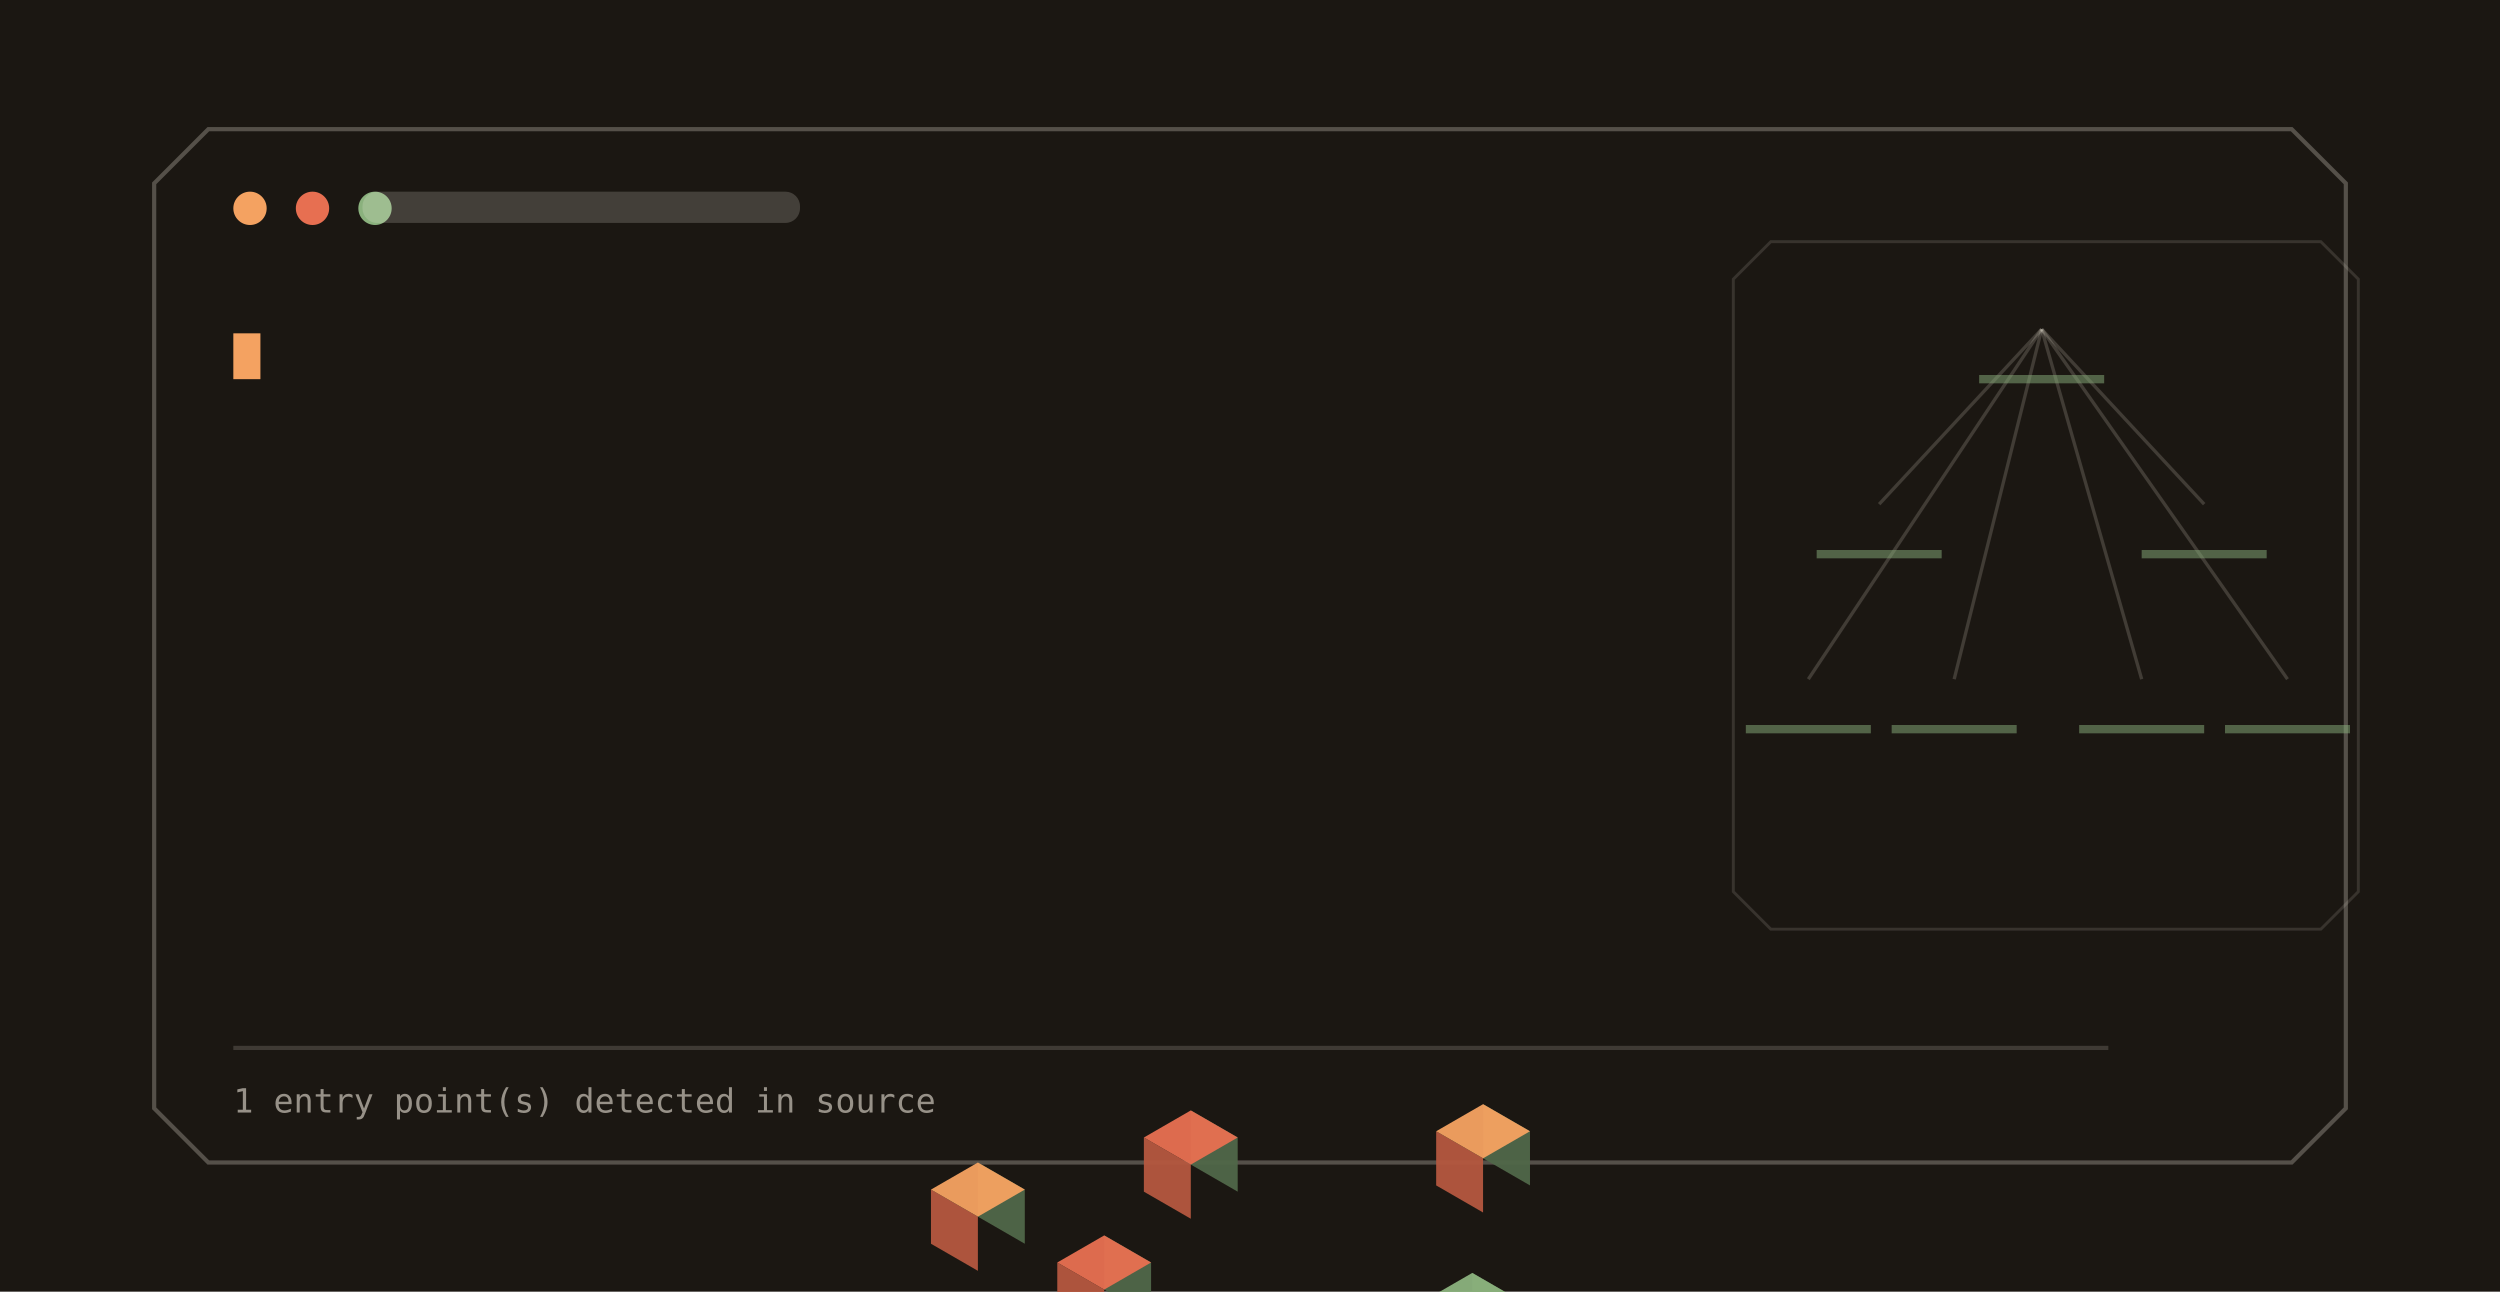
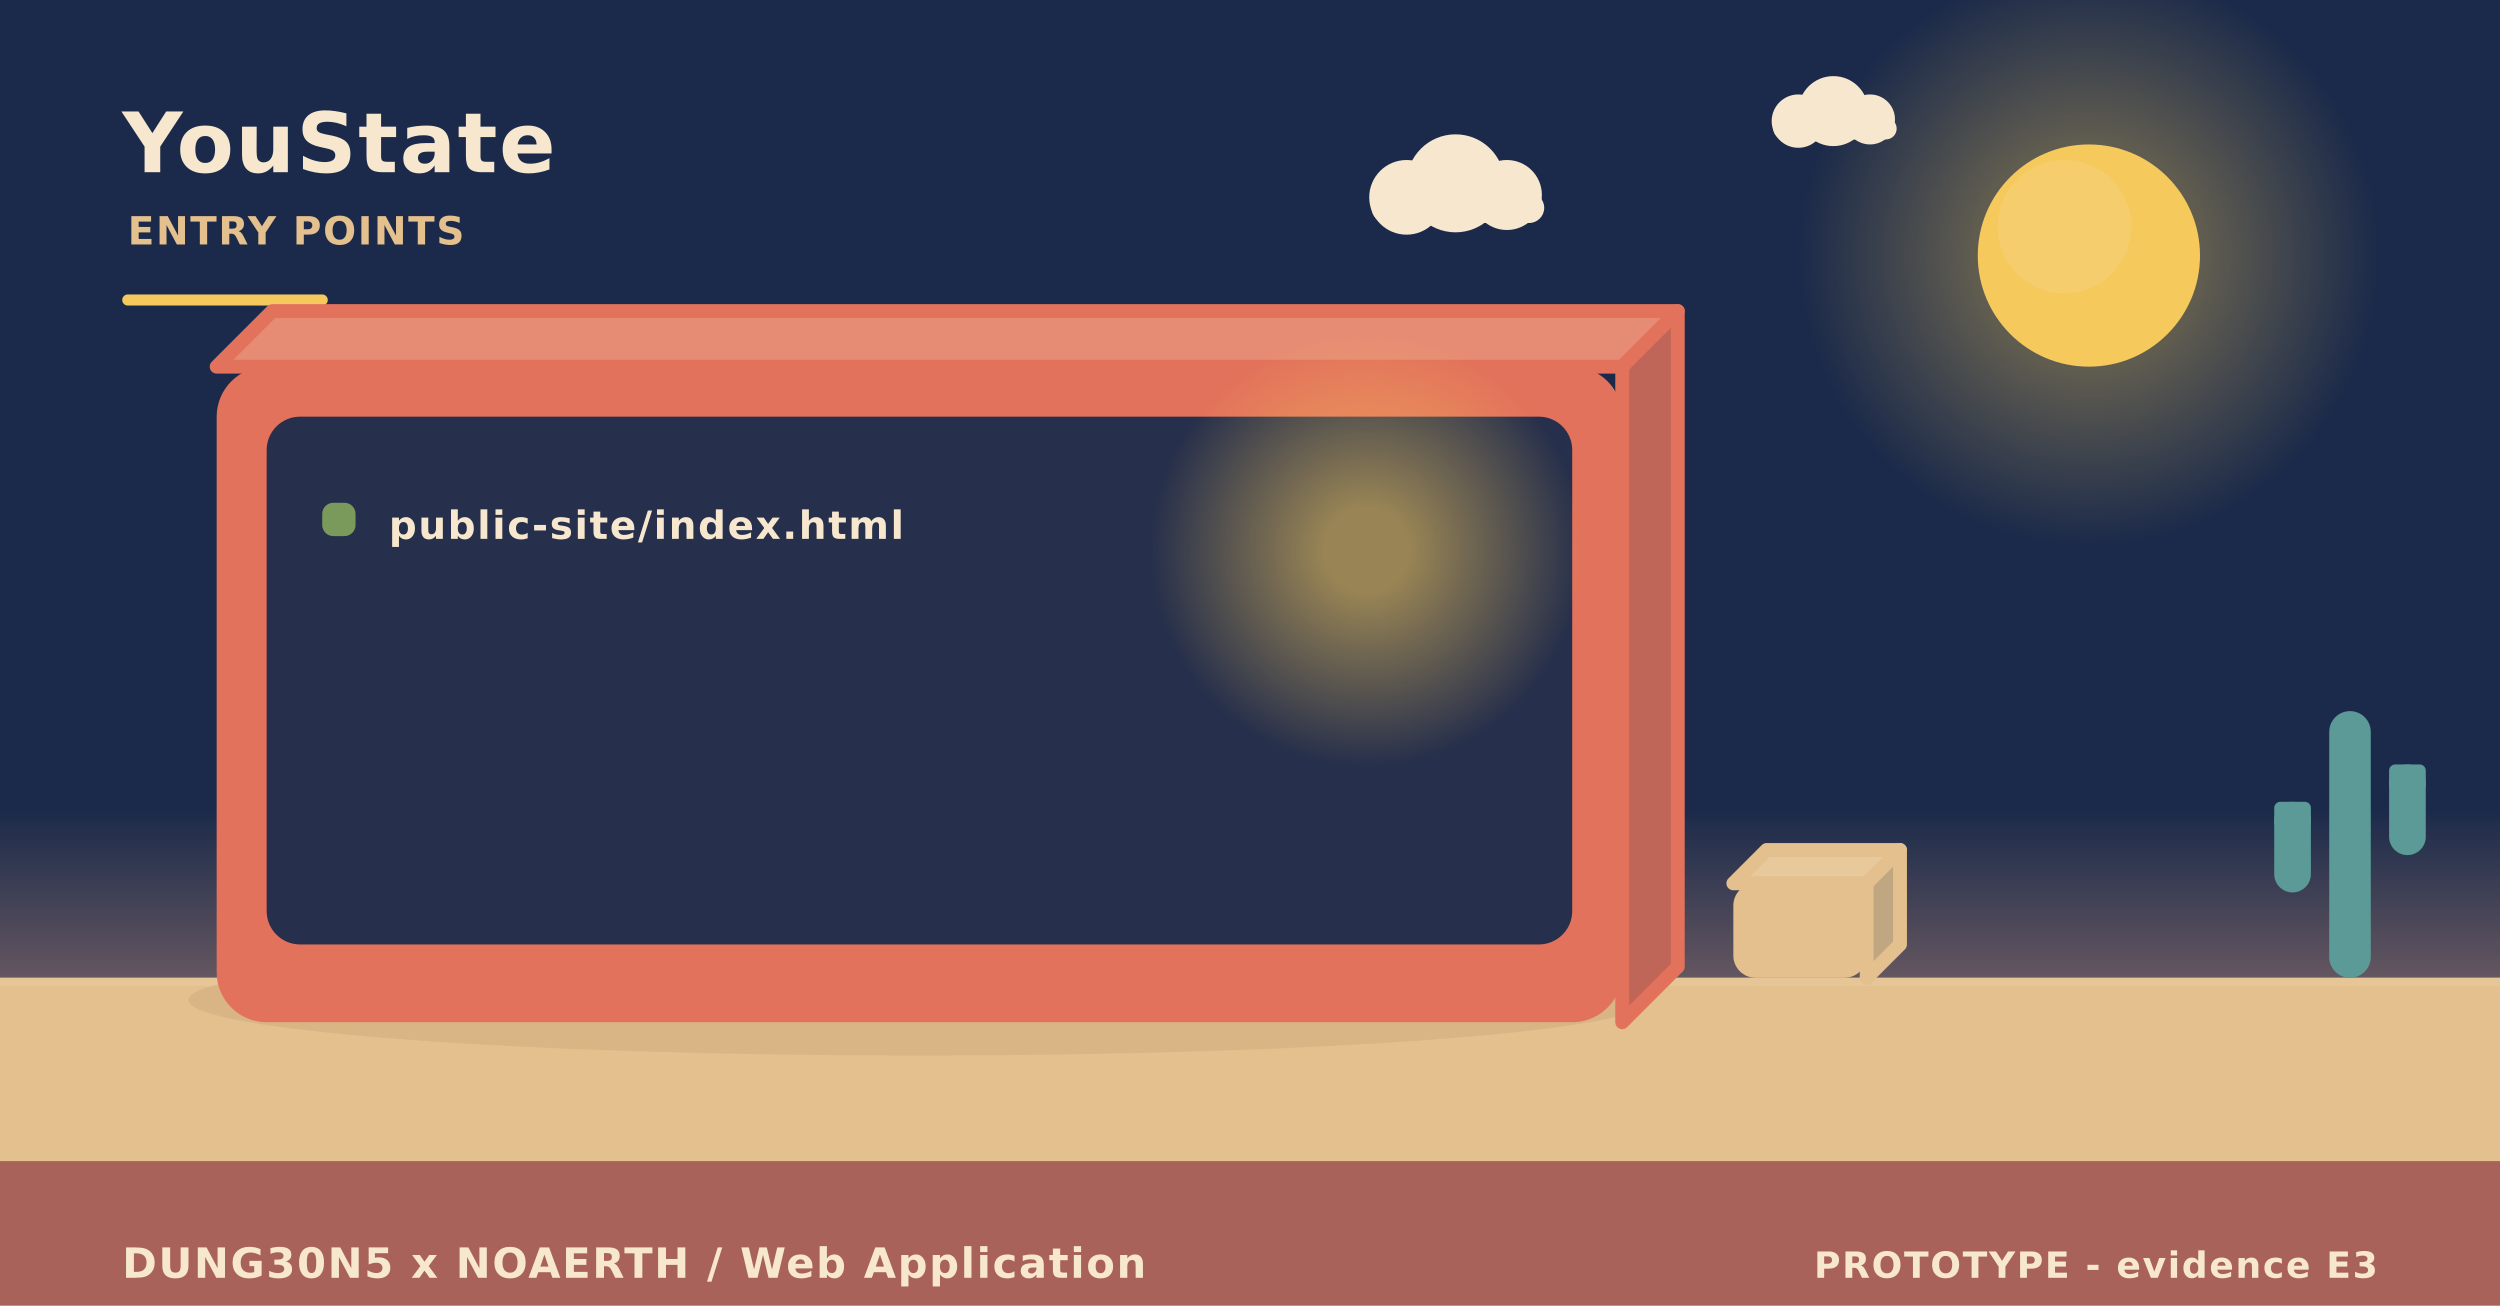
- <svg xmlns="http://www.w3.org/2000/svg" viewBox="0 0 1200 620" width="1200" height="620" role="img" aria-label="YouState command surface">
-   <rect width="1200" height="620" fill="#1b1712" />
-   <defs>
-     <linearGradient id="gt" x1="0" y1="0" x2="1" y2="1">
-       <stop offset="0%" stop-color="#f4a261" />
-       <stop offset="100%" stop-color="#e76f51" />
-     </linearGradient>
-   </defs>
-   <path d="M100.00,62.00 H1100.00 L1126.00,88.00 V532.00 L1100.00,558.00 H100.00 L74.00,532.00 V88.00 Z" fill="none" stroke="rgba(253,246,233,0.300)" stroke-width="2.00" opacity="0.85" />
-   <circle cx="120.00" cy="100.00" r="8.00" fill="#f4a261" opacity="1.00" />
-   <circle cx="150.00" cy="100.00" r="8.00" fill="#e76f51" opacity="1.00" />
-   <circle cx="180.00" cy="100.00" r="8.00" fill="#8ab17d" opacity="1.00" />
-   <rect x="174.00" y="92.00" width="210.00" height="15.00" rx="7.00" fill="rgba(253,246,233,0.180)" opacity="1.00" />
-   <text x="112" y="148" font-family="ui-monospace,SFMono-Regular,Menlo,monospace" font-size="21" fill="rgba(253,246,233,0.800)" opacity="0">public-site/index.html<animate attributeName="opacity" values="0;1;1;0" dur="1.5s" begin="0.0s" repeatCount="indefinite" />
-   </text>
-   <rect x="112" y="160" width="13" height="22" fill="#f4a261">
-     <animate attributeName="opacity" values="1;0;1" dur="1.05s" begin="0s" repeatCount="indefinite" />
-   </rect>
-   <path d="M850.00,116.00 H1114.00 L1132.00,134.00 V428.00 L1114.00,446.00 H850.00 L832.00,428.00 V134.00 Z" fill="none" stroke="rgba(253,246,233,0.180)" stroke-width="1.40" opacity="0.70" />
-   <line x1="980.00" y1="158.00" x2="902.00" y2="242.00" stroke="rgba(253,246,233,0.300)" stroke-width="1.60" opacity="0.55" />
-   <line x1="980.00" y1="158.00" x2="1058.00" y2="242.00" stroke="rgba(253,246,233,0.300)" stroke-width="1.60" opacity="0.55" />
-   <line x1="980.00" y1="158.00" x2="868.00" y2="326.00" stroke="rgba(253,246,233,0.300)" stroke-width="1.60" opacity="0.55" />
-   <line x1="980.00" y1="158.00" x2="938.00" y2="326.00" stroke="rgba(253,246,233,0.300)" stroke-width="1.60" opacity="0.55" />
-   <line x1="980.00" y1="158.00" x2="1028.00" y2="326.00" stroke="rgba(253,246,233,0.300)" stroke-width="1.60" opacity="0.55" />
-   <line x1="980.00" y1="158.00" x2="1098.00" y2="326.00" stroke="rgba(253,246,233,0.300)" stroke-width="1.60" opacity="0.55" />
-   <polygon points="711.87,556.00 734.39,569.00 734.39,543.00 711.87,530.00" fill="#506748" opacity="0.95" />
-   <polygon points="689.36,569.00 711.87,582.00 711.87,556.00 689.36,543.00" fill="#b4573f" opacity="0.95" />
-   <polygon points="711.87,530.00 734.39,543.00 711.87,556.00 689.36,543.00" fill="#f4a261" opacity="0.95" />
+ <svg xmlns="http://www.w3.org/2000/svg" width="900" height="470" viewBox="0 0 900 470" role="img" aria-label="YouState - how it is operated">
+   <linearGradient id="skyt" x1="0" y1="0" x2="0" y2="1">
+     <stop offset="0" stop-color="#1b2a4a" />
+     <stop offset="0.62" stop-color="#1b2a4a" />
+     <stop offset="1" stop-color="#f3ad8a" />
+   </linearGradient>
+   <rect width="900" height="470" fill="url(#skyt)" />
+   <radialGradient id="sunt">
+     <stop offset="0.35" stop-color="#f5c95c" stop-opacity="0.34" />
+     <stop offset="1" stop-color="#f5c95c" stop-opacity="0" />
+   </radialGradient>
+   <circle cx="752" cy="92" r="104" fill="url(#sunt)" />
+   <circle cx="752" cy="92" r="40" fill="#f5c95c" />
+   <circle cx="743.2" cy="81.6" r="24" fill="#f5d27e" opacity="0.5" />
  <g>
-     <rect x="950.00" y="180.00" width="60.00" height="4.00" rx="0.00" fill="rgba(138,177,125,0.500)" opacity="1.00" />
-     <animate attributeName="opacity" values="0.25;1.0;0.25" dur="10.2s" begin="0.0s" repeatCount="indefinite" />
+     <circle cx="524" cy="66" r="17.64" fill="#f6e7ce" />
+     <circle cx="506.36" cy="71.04" r="13.44" fill="#f6e7ce" />
+     <circle cx="542.48" cy="70.2" r="12.6" fill="#f6e7ce" />
+     <rect x="493.76" y="69.36" width="62.16" height="10.92" rx="5.46" fill="#f6e7ce" />
+     <animateTransform attributeName="transform" type="translate" values="0 0;24 0;0 0" dur="36s" begin="0s" repeatCount="indefinite" />
  </g>
-   <polygon points="571.58,559.00 594.09,572.00 594.09,546.00 571.58,533.00" fill="#506748" opacity="0.95" />
-   <polygon points="549.06,572.00 571.58,585.00 571.58,559.00 549.06,546.00" fill="#b4573f" opacity="0.95" />
-   <polygon points="571.58,533.00 594.09,546.00 571.58,559.00 549.06,546.00" fill="#e76f51" opacity="0.95" />
  <g>
-     <rect x="872.00" y="264.00" width="60.00" height="4.00" rx="0.00" fill="rgba(138,177,125,0.500)" opacity="1.00" />
-     <animate attributeName="opacity" values="0.25;1.0;0.25" dur="10.2s" begin="0.4s" repeatCount="indefinite" />
+     <circle cx="660" cy="40" r="12.6" fill="#f6e7ce" />
+     <circle cx="647.4" cy="43.6" r="9.6" fill="#f6e7ce" />
+     <circle cx="673.2" cy="43" r="9" fill="#f6e7ce" />
+     <rect x="638.4" y="42.4" width="44.4" height="7.8" rx="3.9" fill="#f6e7ce" />
+     <animateTransform attributeName="transform" type="translate" values="0 0;-18 0;0 0" dur="46s" begin="3s" repeatCount="indefinite" />
  </g>
-   <polygon points="706.68,637.00 729.19,650.00 729.19,624.00 706.68,611.00" fill="#506748" opacity="0.95" />
-   <polygon points="684.16,650.00 706.68,663.00 706.68,637.00 684.16,624.00" fill="#b4573f" opacity="0.95" />
-   <polygon points="706.68,611.00 729.19,624.00 706.68,637.00 684.16,624.00" fill="#8ab17d" opacity="0.95" />
+   <rect x="0" y="352" width="900" height="118" fill="#e3c08d" />
+   <rect x="0" y="352" width="900" height="3" fill="#e6c596" />
+   <text x="44" y="62" font-family="Verdana,DejaVu Sans,sans-serif" font-size="30" font-weight="700" letter-spacing="0.6" fill="#f6e7ce" text-anchor="start">YouState</text>
+   <text x="46" y="88" font-family="Verdana,DejaVu Sans,sans-serif" font-size="14" font-weight="700" letter-spacing="0.6" fill="#e3c08d" text-anchor="start">ENTRY POINTS</text>
+   <rect x="44" y="106" width="74" height="4" rx="2" fill="#f5c95c" />
+   <ellipse cx="331" cy="360" rx="263.2" ry="20" fill="rgba(138,90,68,0.11)" />
+   <path d="M78,132 L584,132 L604,112 L98,112 Z" fill="#e68c74" stroke="#e2725b" stroke-width="5" stroke-linejoin="round" />
+   <path d="M584,132 L604,112 L604,348 L584,368 Z" fill="#c06658" stroke="#e2725b" stroke-width="5" stroke-linejoin="round" />
+   <rect x="78" y="132" width="506" height="236" rx="18" fill="#e2725b" />
+   <rect x="96" y="150" width="470" height="190" rx="12" fill="#1b2a4a" opacity="0.94" />
+   <radialGradient id="lamp47650">
+     <stop offset="0.2" stop-color="#f5c95c" stop-opacity="0.55" />
+     <stop offset="1" stop-color="#f5c95c" stop-opacity="0" />
+   </radialGradient>
+   <circle cx="492" cy="198" r="78" fill="url(#lamp47650)" />
+   <rect x="116" y="181" width="12" height="12" rx="4" fill="#7a9a5c" />
  <g>
-     <rect x="1028.00" y="264.00" width="60.00" height="4.00" rx="0.00" fill="rgba(138,177,125,0.500)" opacity="1.00" />
-     <animate attributeName="opacity" values="0.25;1.0;0.25" dur="10.2s" begin="0.8s" repeatCount="indefinite" />
+     <text x="140" y="194" font-family="Verdana,DejaVu Sans,sans-serif" font-size="14" font-weight="700" letter-spacing="0.6" fill="#f6e7ce" text-anchor="start">public-site/index.html</text>
+     <animateTransform attributeName="transform" type="translate" values="0 10;0 0" dur="0.7s" begin="0.4s" fill="freeze" />
  </g>
-   <polygon points="469.39,584.00 491.90,597.00 491.90,571.00 469.39,558.00" fill="#506748" opacity="0.95" />
-   <polygon points="446.87,597.00 469.39,610.00 469.39,584.00 446.87,571.00" fill="#b4573f" opacity="0.95" />
-   <polygon points="469.39,558.00 491.90,571.00 469.39,584.00 446.87,571.00" fill="#f4a261" opacity="0.95" />
-   <g>
-     <rect x="838.00" y="348.00" width="60.00" height="4.00" rx="0.00" fill="rgba(138,177,125,0.500)" opacity="1.00" />
-     <animate attributeName="opacity" values="0.25;1.0;0.25" dur="10.2s" begin="1.2s" repeatCount="indefinite" />
-   </g>
-   <polygon points="530.01,619.00 552.52,632.00 552.52,606.00 530.01,593.00" fill="#506748" opacity="0.95" />
-   <polygon points="507.49,632.00 530.01,645.00 530.01,619.00 507.49,606.00" fill="#b4573f" opacity="0.95" />
-   <polygon points="530.01,593.00 552.52,606.00 530.01,619.00 507.49,606.00" fill="#e76f51" opacity="0.95" />
-   <g>
-     <rect x="908.00" y="348.00" width="60.00" height="4.00" rx="0.00" fill="rgba(138,177,125,0.500)" opacity="1.00" />
-     <animate attributeName="opacity" values="0.25;1.0;0.25" dur="10.2s" begin="1.6s" repeatCount="indefinite" />
-   </g>
-   <polygon points="607.95,664.00 630.47,677.00 630.47,651.00 607.95,638.00" fill="#506748" opacity="0.95" />
-   <polygon points="585.43,677.00 607.95,690.00 607.95,664.00 585.43,651.00" fill="#b4573f" opacity="0.95" />
-   <polygon points="607.95,638.00 630.47,651.00 607.95,664.00 585.43,651.00" fill="#8ab17d" opacity="0.95" />
-   <g>
-     <rect x="998.00" y="348.00" width="60.00" height="4.00" rx="0.00" fill="rgba(138,177,125,0.500)" opacity="1.00" />
-     <animate attributeName="opacity" values="0.25;1.0;0.25" dur="10.2s" begin="2.0s" repeatCount="indefinite" />
-   </g>
-   <polygon points="668.57,699.00 691.09,712.00 691.09,686.00 668.57,673.00" fill="#506748" opacity="0.95" />
-   <polygon points="646.05,712.00 668.57,725.00 668.57,699.00 646.05,686.00" fill="#b4573f" opacity="0.95" />
-   <polygon points="668.57,673.00 691.09,686.00 668.57,699.00 646.05,686.00" fill="#f4a261" opacity="0.95" />
-   <g>
-     <rect x="1068.00" y="348.00" width="60.00" height="4.00" rx="0.00" fill="rgba(138,177,125,0.500)" opacity="1.00" />
-     <animate attributeName="opacity" values="0.25;1.0;0.25" dur="10.2s" begin="2.4s" repeatCount="indefinite" />
-   </g>
-   <rect x="112.00" y="502.00" width="900.00" height="2.00" rx="0.00" fill="rgba(253,246,233,0.160)" opacity="1.00" />
-   <text x="112" y="534" font-family="ui-monospace,Menlo,monospace" font-size="16" fill="rgba(253,246,233,0.550)">1 entry point(s) detected in source</text>
+   <path d="M624,318 L672,318 L684,306 L636,306 Z" fill="#e7c99b" stroke="#e3c08d" stroke-width="5" stroke-linejoin="round" />
+   <path d="M672,318 L684,306 L684,340 L672,352 Z" fill="#c1a682" stroke="#e3c08d" stroke-width="5" stroke-linejoin="round" />
+   <rect x="624" y="318" width="48" height="34" rx="8" fill="#e3c08d" />
+   <rect x="838.52" y="256" width="14.96" height="96" rx="7.48" fill="#5b9a97" />
+   <rect x="818.72" y="288.64" width="13.2" height="32.64" rx="6.6" fill="#5b9a97" />
+   <rect x="818.72" y="288.64" width="13.2" height="9.6" rx="2.2" fill="#5b9a97" />
+   <rect x="860.08" y="275.2" width="13.2" height="32.64" rx="6.6" fill="#5b9a97" />
+   <rect x="860.08" y="275.2" width="13.2" height="9.6" rx="2.2" fill="#5b9a97" />
+   <rect x="0" y="418" width="900" height="52" rx="0" fill="#a65c56" opacity="0.94" />
+   <text x="44" y="460" font-family="Verdana,DejaVu Sans,sans-serif" font-size="15" font-weight="700" letter-spacing="0.6" fill="#f6e7ce" text-anchor="start">DUNG30N5 x NOAERTH  /  Web Application</text>
+   <text x="856" y="460" font-family="Verdana,DejaVu Sans,sans-serif" font-size="13" font-weight="700" letter-spacing="0.6" fill="#f6e7ce" text-anchor="end">PROTOTYPE  -  evidence E3</text>
</svg>
